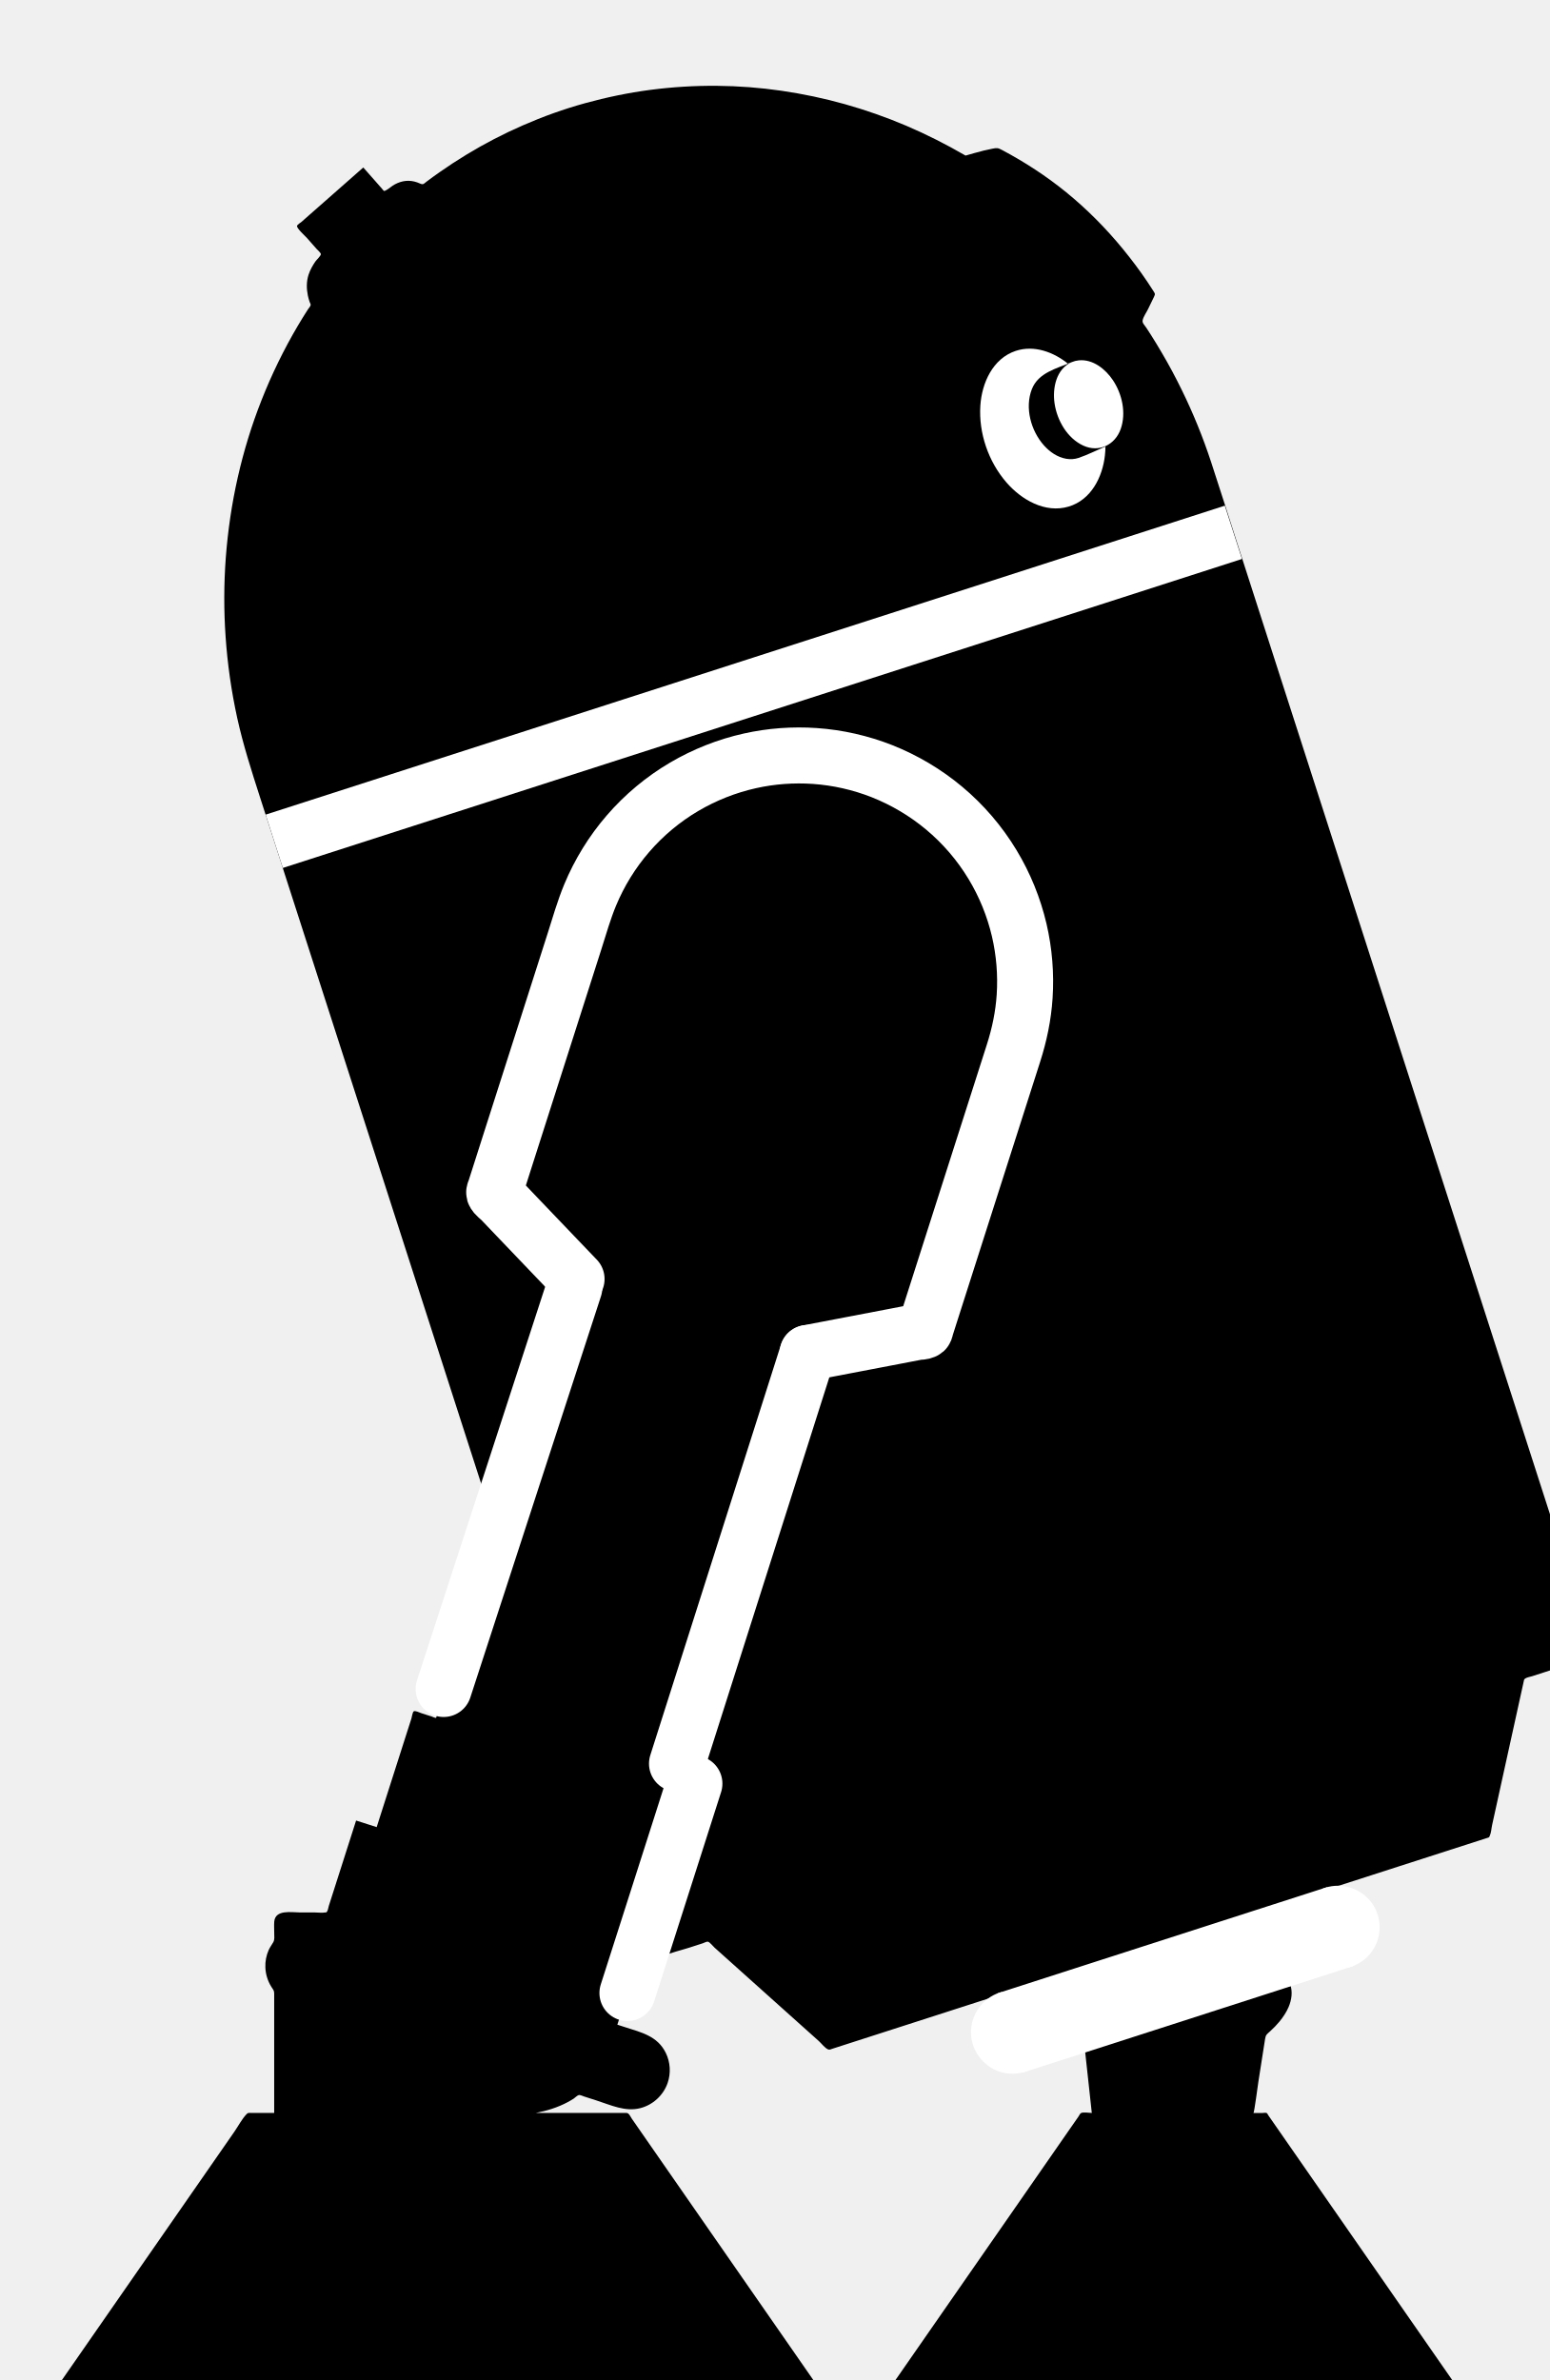
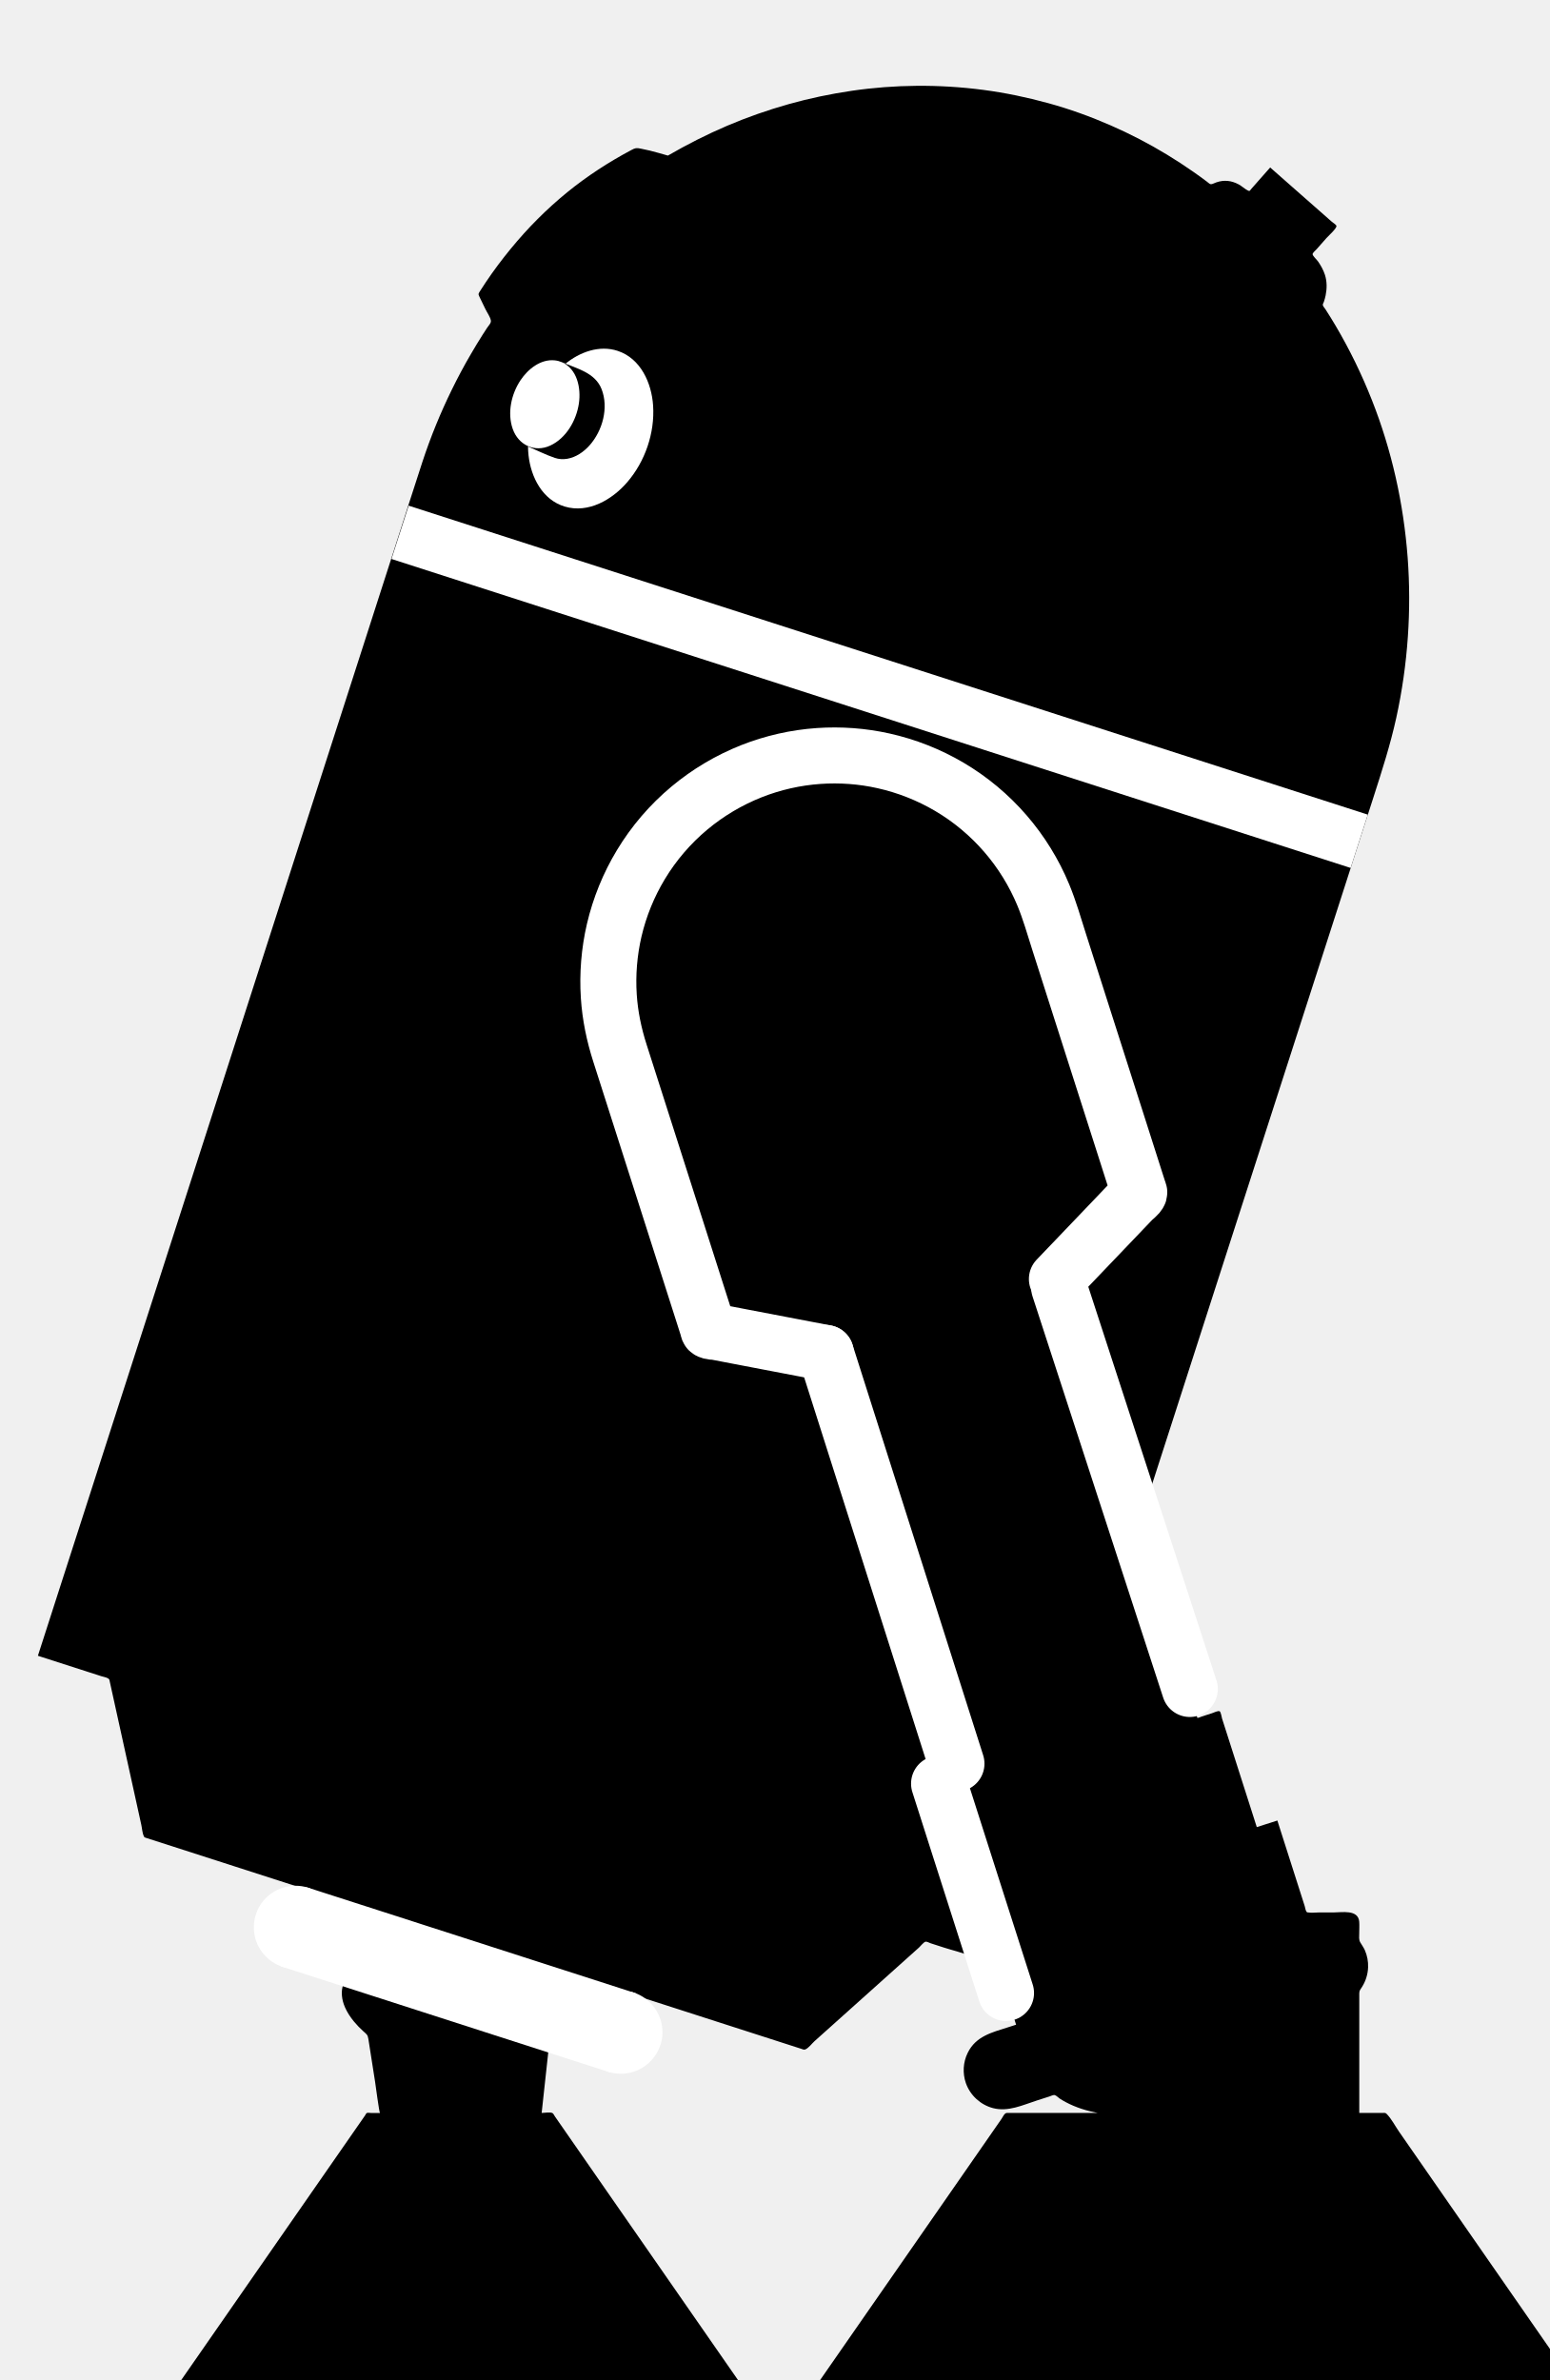
<svg xmlns="http://www.w3.org/2000/svg" version="1.1">
  <style type="text/css">
    .outline {
      stroke: none;
    }
    .leg {
      fill: none;
      stroke: white;
      stroke-width: 12;
      stroke-linecap: round;
      stroke-linejoin: round;
      stroke-miterlimit: 10;
    }
    .neck {
      fill: none;
      stroke: white;
      stroke-width: 12;
      stroke-linecap: butt;
    }
    .eye {
      fill: white;
      stroke: none;
    }
    .ankle {
      fill: white;
      stroke: white;
      stroke-width: 1;
    }
  </style>
-   <g transform="translate(0,530) scale(20)">
-     <g id="1px:1ft" transform="scale(0.05) translate(-550,-590)">
+   <g transform="translate(0,2630) scale(100)">
+     <g id="1px:1ft" transform="scale(-0.01,0.01) translate(-900,-2690)">
      <path class="outline" d="M756.89,93.34c-4.11-2.38-8.35-4.54-12.72-6.4c-4.28-1.82-8.68-3.36-13.15-4.62         c-4.45-1.25-8.98-2.2-13.56-2.87c-4.58-0.67-9.22-1.02-13.85-1.06c-4.77-0.04-9.54,0.25-14.28,0.87         c-4.71,0.62-9.37,1.59-13.95,2.85c-4.55,1.25-9.02,2.86-13.34,4.75c-4.15,1.81-8.18,3.9-12.05,6.25         c-1.96,1.19-3.88,2.44-5.76,3.76c-0.96,0.67-1.91,1.36-2.84,2.06c-0.53,0.4-0.65,0.67-1.22,0.47c-0.27-0.09-0.52-0.23-0.79-0.32         c-1.66-0.58-3.25-0.39-4.78,0.43c-0.69,0.37-1.27,0.95-1.95,1.3c-0.47,0.24-0.41,0.07-0.8-0.37c-0.54-0.61-1.07-1.22-1.61-1.83         c-0.8-0.91-1.6-1.81-2.4-2.72c-2.21,1.94-4.41,3.89-6.62,5.83c-1.61,1.41-3.21,2.83-4.82,4.24c-0.59,0.52-1.18,1.04-1.78,1.57         c-0.21,0.18-0.89,0.59-0.97,0.86c-0.16,0.49,1.75,2.19,2.13,2.62c0.7,0.79,1.4,1.59,2.1,2.38c0.21,0.24,0.91,0.82,0.87,1.1         c-0.05,0.39-0.93,1.19-1.17,1.54c-0.29,0.43-0.57,0.86-0.81,1.32c-0.26,0.49-0.49,1-0.66,1.53c-0.46,1.44-0.45,2.96-0.15,4.43         c0.1,0.46,0.22,0.92,0.37,1.36c0.06,0.17,0.25,0.49,0.24,0.66c-0.02,0.29-0.43,0.72-0.59,0.97c-0.74,1.15-1.46,2.31-2.15,3.48         c-3.02,5.12-5.62,10.46-7.8,15.99c-2.11,5.34-3.8,10.86-5.07,16.46c-1.29,5.69-2.14,11.47-2.58,17.28         c-0.42,5.64-0.43,11.31-0.04,16.95c0.4,5.83,1.23,11.64,2.48,17.35c1.27,5.79,3.08,11.4,4.89,17.03         c2.03,6.32,4.07,12.63,6.1,18.95c0.62,1.93,1.25,3.87,1.87,5.8c1.45,4.49,2.89,8.98,4.34,13.47c2.24,6.96,4.49,13.92,6.73,20.89         c2.67,8.27,5.33,16.55,8,24.82c2.74,8.5,5.48,17,8.22,25.51c2.46,7.65,4.93,15.3,7.39,22.95c1.82,5.63,3.63,11.27,5.45,16.9         c0.55,1.72,1.11,3.45,1.66,5.17c0.24,0.76,0.72,1.67,0.79,2.47c0.08,0.8-0.51,1.87-0.75,2.63c-1.04,3.24-2.07,6.49-3.11,9.73         c-2.51,7.85-5.02,15.71-7.54,23.56c-0.47,1.48-0.95,2.96-1.42,4.44c-0.29,0-0.69-0.22-0.97-0.31c-0.72-0.23-1.44-0.46-2.15-0.69         c-0.39-0.12-1.41-0.65-1.68-0.4c-0.27,0.24-0.38,1.2-0.49,1.54c-0.31,0.98-0.63,1.96-0.94,2.93c-1.71,5.35-3.42,10.69-5.13,16.04         c-0.46,1.43-0.92,2.86-1.37,4.29c-1.47-0.47-2.94-0.94-4.41-1.41c-1.95,6.11-3.91,12.22-5.86,18.34c-0.1,0.31-0.17,0.93-0.38,1.19         c-0.18,0.22-0.02,0.1-0.39,0.17c-0.68,0.12-1.49,0-2.17,0c-1.06,0-2.12,0-3.17,0c-1.82,0-5.36-0.71-5.57,1.99         c-0.06,0.82,0,1.66,0,2.48c0,0.69,0.12,1.35-0.22,1.93c-0.33,0.57-0.71,1.07-0.98,1.67c-0.51,1.16-0.75,2.42-0.7,3.69         c0.05,1.47,0.5,2.92,1.28,4.17c0.35,0.56,0.61,0.75,0.61,1.41c0,1.22,0,2.43,0,3.65c0,7.16,0,14.32,0,21.48c0,0.16,0,0.33,0,0.49         c-1.61,0-3.23,0-4.84,0c-0.65,0-0.73-0.1-1.09,0.27c-1,1.05-1.76,2.53-2.58,3.72c-3.88,5.58-7.76,11.17-11.63,16.75         c-4.92,7.09-9.85,14.18-14.77,21.27c-3.84,5.52-7.67,11.04-11.51,16.57c-0.54,0.77-1.08,1.55-1.61,2.32         c-0.28,0.4-0.72,0.85-0.91,1.31c-0.15,0.36-0.17,0.22,0.1,0.65c0.85,1.32,1.69,2.64,2.54,3.95c1.15,1.79,2.3,3.58,3.45,5.37         c0.46,0.71,0.91,1.42,1.37,2.13c0.21,0.32,0.46,0.98,0.78,1.21c0.47,0.35,1.83,0.1,2.42,0.1c5.91,0,11.82,0,17.73,0         c8.56,0,17.11,0,25.67,0c7.41,0,14.81,0,22.22,0c2.65,0,5.29,0,7.94,0c4.36,0,8.72,0,13.08,0c8.16,0,16.31,0,24.47,0         c8.18,0,16.36,0,24.55,0c2.88,0,5.76,0,8.65,0c0.94,0,1.87,0,2.81,0c0.47,0,1.09,0.11,1.56,0c0.37-0.08,0.3-0.06,0.57-0.48         c0.87-1.35,1.73-2.7,2.6-4.05c1.15-1.79,2.29-3.57,3.44-5.36c0.45-0.7,0.89-1.39,1.34-2.09c0.17-0.26,0.68-0.8,0.72-1.12         c0.06-0.52-1-1.6-1.3-2.04c-1.37-1.98-2.75-3.96-4.12-5.94c-4.4-6.33-8.79-12.66-13.19-18.99c-4.83-6.95-9.66-13.9-14.48-20.85         c-3.11-4.48-6.23-8.97-9.34-13.45c-0.22-0.31-0.47-0.89-0.78-1.12c-0.26-0.19-0.52-0.13-0.89-0.13c-3.68,0-7.36,0-11.05,0         c-2.63,0-5.25,0-7.88,0c2.37-0.45,4.71-1.17,6.84-2.31c0.45-0.24,0.89-0.5,1.31-0.77c0.28-0.19,0.71-0.64,1.04-0.74         c0.33-0.09,0.82,0.18,1.16,0.29c0.89,0.29,1.79,0.57,2.68,0.86c3.03,0.97,6.15,2.48,9.39,1.64c2.7-0.7,4.92-2.75,5.84-5.38         c0.73-2.11,0.59-4.47-0.4-6.47c-1.76-3.59-5.2-4.37-8.69-5.49c-0.56-0.18-1.12-0.36-1.68-0.54c0.38-1.2,0.76-2.39,1.15-3.59         c1.47,0.47,2.94,0.94,4.41,1.41c1.08-3.38,2.16-6.75,3.24-10.13c0.2-0.64,0.34-1.42,0.65-2.02c0.18-0.35,0.07-0.24,0.46-0.41         c1.73-0.76,3.7-1.19,5.5-1.77c0.97-0.31,1.94-0.62,2.91-0.94c0.24-0.08,0.83-0.4,1.08-0.34c0.42,0.1,1.1,0.98,1.41,1.26         c2.74,2.46,5.48,4.91,8.22,7.37c3.4,3.05,6.8,6.1,10.2,9.14c1.31,1.17,2.62,2.35,3.93,3.52c0.54,0.48,1.32,1.53,2.01,1.8         c0.31,0.12,0.52-0.02,0.89-0.14c1.12-0.36,2.23-0.72,3.35-1.08c3.88-1.25,7.77-2.5,11.65-3.75c6.89-2.22,13.79-4.45,20.68-6.66         c0.13-0.04,0.26-0.08,0.38-0.12c-2.27,0.73-4.16,2.43-5.12,4.61c-0.76,1.73-0.92,3.7-0.44,5.53c0.59,2.27,2.15,4.23,4.23,5.32         c1.69,0.89,3.67,1.18,5.55,0.8c1.46-0.29,2.88-0.87,4.29-1.32c2.98-0.96,5.96-1.92,8.94-2.88c0.21-0.07,0.41-0.13,0.62-0.2         c0.49,4.5,0.98,9,1.47,13.5c-0.6,0-1.86-0.25-2.35,0.05c-0.19,0.12-0.36,0.52-0.49,0.7c-0.82,1.18-1.64,2.36-2.46,3.54         c-3.12,4.49-6.24,8.98-9.35,13.47c-4.04,5.82-8.09,11.64-12.13,17.46c-3.79,5.45-7.57,10.9-11.36,16.36         c-2.29,3.3-4.58,6.59-6.87,9.89c-0.43,0.63-0.8,0.76-0.38,1.41c1.62,2.52,3.23,5.04,4.85,7.56c0.83,1.29,1.66,2.58,2.48,3.87         c0.19,0.3,0.53,1.14,0.85,1.31c0.2,0.1,0.72,0,0.94,0c0.74,0,1.48,0,2.22,0c5.76,0,11.53,0,17.29,0c6.97,0,13.94,0,20.92,0         c3.66,0,7.33,0,10.99,0c2.76,0,5.52,0,8.28,0c6.62,0,13.24,0,19.86,0c6.68,0,13.36,0,20.04,0c2.22,0,4.43,0,6.65,0         c0.6,0,1.2,0,1.8,0c0.14,0,0.48,0.06,0.61-0.01c0.15-0.08,0.31-0.48,0.4-0.62c0.29-0.46,0.59-0.92,0.88-1.37         c0.89-1.39,1.79-2.78,2.68-4.17c0.92-1.43,1.83-2.86,2.75-4.28c0.36-0.55,0.71-1.11,1.07-1.66c0.16-0.24,0.54-0.63,0.59-0.92         c0.08-0.42-0.5-0.98-0.76-1.36c-0.95-1.36-1.89-2.73-2.84-4.09c-3.27-4.71-6.54-9.41-9.81-14.12         c-4.07-5.86-8.14-11.72-12.21-17.58c-3.69-5.32-7.38-10.63-11.08-15.95c-2.07-2.98-4.14-5.97-6.22-8.95         c-0.08-0.12-0.23-0.44-0.36-0.52c-0.2-0.11-0.73-0.01-0.95-0.01c-0.63,0-1.26,0-1.89,0c0.16,0,0.98-6.25,1.05-6.68         c0.48-3.06,0.96-6.13,1.44-9.19c0.14-0.9,0.36-0.99,1.07-1.63c0.72-0.65,1.4-1.35,2.02-2.1c0.77-0.94,1.46-1.97,1.94-3.09         c0.67-1.56,0.92-3.33,0.32-4.96c4.4-1.42,8.88-2.67,13.21-4.26c2.25-0.83,4.09-2.62,4.96-4.86c0.67-1.74,0.75-3.68,0.21-5.47         c-0.68-2.27-2.34-4.19-4.49-5.2c-1.72-0.81-3.69-1.01-5.54-0.56c-0.21,0.05-0.41,0.11-0.61,0.17c5.23-1.68,10.46-3.37,15.68-5.05         c6.27-2.02,12.54-4.04,18.82-6.06c0.41-0.13,0.37-0.08,0.53-0.4c0.33-0.69,0.37-1.7,0.54-2.44c0.74-3.38,1.49-6.76,2.23-10.14         c1.5-6.8,2.99-13.6,4.49-20.39c0.1-0.47,0.06-0.61,0.4-0.82c0.39-0.24,1.01-0.33,1.45-0.47c0.79-0.26,1.59-0.51,2.38-0.77         c3.49-1.12,6.98-2.25,10.47-3.37c0.24-0.08,0.49-0.16,0.73-0.24c-0.39-1.21-0.78-2.42-1.17-3.63c-1.09-3.38-2.17-6.75-3.26-10.13         c-1.66-5.14-3.31-10.28-4.97-15.42c-2.11-6.56-4.23-13.13-6.34-19.69c-2.45-7.59-4.89-15.18-7.34-22.77         c-2.64-8.21-5.29-16.41-7.93-24.62c-2.74-8.51-5.48-17.01-8.22-25.52c-2.7-8.4-5.41-16.79-8.11-25.19         c-2.54-7.88-5.08-15.76-7.61-23.64c-2.27-7.04-4.54-14.08-6.8-21.12c-1.87-5.79-3.73-11.59-5.6-17.38         c-1.34-4.15-2.68-8.31-4.01-12.46c-0.7-2.17-1.4-4.33-2.09-6.5c-1.02-3.18-2.05-6.36-3.07-9.53c-1.96-6.1-3.89-12.21-5.89-18.3         c-1.73-5.25-3.82-10.38-6.25-15.34c-1.3-2.66-2.69-5.27-4.19-7.82c-0.78-1.34-1.58-2.66-2.41-3.97c-0.33-0.53-0.67-1.05-1.02-1.57         c-0.34-0.52-0.89-0.99-0.77-1.57c0.16-0.79,0.82-1.69,1.17-2.42c0.42-0.87,0.84-1.75,1.27-2.62c0.32-0.66,0.21-0.68-0.2-1.34         c-0.39-0.62-0.8-1.24-1.21-1.85c-1.64-2.45-3.41-4.8-5.28-7.08c-3.62-4.42-7.68-8.51-12.11-12.12c-4.26-3.47-8.88-6.47-13.73-9.05         c-0.9-0.48-1.09-0.5-2.09-0.3c-0.63,0.13-1.26,0.26-1.88,0.41C759.43,92.61,758.16,92.97,756.89,93.34z" />
      <g id="front-foot">
        <path class="ankle" d="M788.02,479.84           l-20.73,6.68           l-2.91,0.94           l5.16,16.02           l23.32-7.51           l16.13-5.2           l27.89-8.99           l1.7-0.55           l0.69-0.22           l-0.31-0.97           l-0.9-2.8           l-2.49-7.73           l-1.01-3.14           l-0.44-1.37           l-0.69,0.21           l-2.1,0.68           l-6.87,2.21           l-13.17,4.24           l-0.83,0.27z" />
        <path class="ankle" d="M764.38,487.45           c-3.5,1.13-5.91,4.52-5.83,8.19           c0.07,3.6,2.53,6.84,5.98,7.88           c1.63,0.49,3.39,0.47,5.01-0.05z" />
        <path class="ankle" d="M834.12,464.99           c3.39-1.09,7.2,0.12,9.34,2.99           c1.89,2.55,2.18,6.04,0.73,8.86           c-1.01,1.97-2.8,3.49-4.91,4.17z" />
      </g>
      <line class="neck" x1="608.76" y1="240.28" x2="814.28" y2="174.07" />
      <path class="eye" d="M778.9,137.99c-3.1-2.54-7.31-4.11-11.26-2.8c-4.92,1.63-7.26,6.88-7.58,11.71         c-0.39,5.88,1.72,12.01,5.57,16.46c3.22,3.73,8.32,6.7,13.36,5.19c4.79-1.43,7.25-6.31,7.76-10.97c0.07-0.63,0.11-1.26,0.11-1.9         c-1.9,0.81-3.79,1.78-5.74,2.44c-0.86,0.29-1.77,0.34-2.66,0.19c-1.88-0.32-3.53-1.47-4.78-2.87c-2.78-3.12-4.15-8.06-2.58-12.06         c1.4-3.55,5.31-4.4,8.51-5.77" />
      <path class="eye" d="M779.62,137.61c-3.32,1.46-4.14,5.58-3.66,8.83c0.53,3.63,2.71,7.47,6.16,9.05         c3.34,1.53,6.81-0.13,8.02-3.58c1.2-3.43,0.3-7.47-1.67-10.43c-1.59-2.38-4.3-4.57-7.33-4.26         C780.62,137.27,780.11,137.4,779.62,137.61z" />
      <g id="side-leg">
        <path class="leg" d="M723.06,349.93 l-28,88" />
        <path class="leg" d="M723.06,349.93 m-50,-14 l-28,86" />
        <path id="shoudler" class="leg" d="M723.06,349.93           c6.17-1.18,12.34-2.36,18.51-3.54           c1.56-0.3,3.12-0.6,4.68-0.9           c0.4-0.08,1.59-0.08,1.91-0.37           c0.13-0.11,0.19-0.58,0.24-0.74           c0.23-0.72,0.46-1.45,0.69-2.17           c1.97-6.15,3.93-12.3,5.9-18.46           c2.51-7.85,5.02-15.7,7.53-23.55           c1.55-4.84,3.09-9.67,4.64-14.51           c1.27-3.96,2.12-8.02,2.39-12.18           c0.31-4.75-0.08-9.55-1.16-14.19           c-1.16-4.95-3.09-9.7-5.72-14.05           c-2.76-4.58-6.29-8.69-10.39-12.11           c-3.97-3.32-8.48-5.99-13.29-7.9           c-4.59-1.81-9.47-2.92-14.4-3.26           c-4.65-0.32-9.35,0.02-13.9,1.04           c-4.94,1.1-9.7,2.98-14.06,5.54           c-4.54,2.67-8.64,6.09-12.08,10.08           c-3.38,3.91-6.12,8.36-8.1,13.13           c-1.34,3.23-2.3,6.63-3.36,9.95           c-2.23,6.97-4.45,13.93-6.68,20.9           c-2.42,7.56-4.83,15.11-7.25,22.67           c-0.8,2.52-1.61,5.03-2.41,7.55           c-0.22,0.7-0.45,1.39-0.67,2.09           c-0.05,0.16-0.24,0.5-0.19,0.66           c0.13,0.49,1.2,1.25,1.53,1.61           c1.11,1.17,2.23,2.33,3.34,3.5           c2.83,2.96,5.67,5.93,8.5,8.89           c1.43,1.49,2.85,2.98,4.28,4.47" />
        <path id="ankle" class="leg" d="M663.98,488.05           m14.6, 4.67           m3.05, 0.98           m0.66, 0.11           m0.35 -1.09           m0.68 -2.14           m1.12 -3.5           l5.04 -15.75           l5.99 -18.73           l2.21 -6.92           l0.72 -2.25           l0.39 -1.22" />
      </g>
    </g>
  </g>
</svg>
